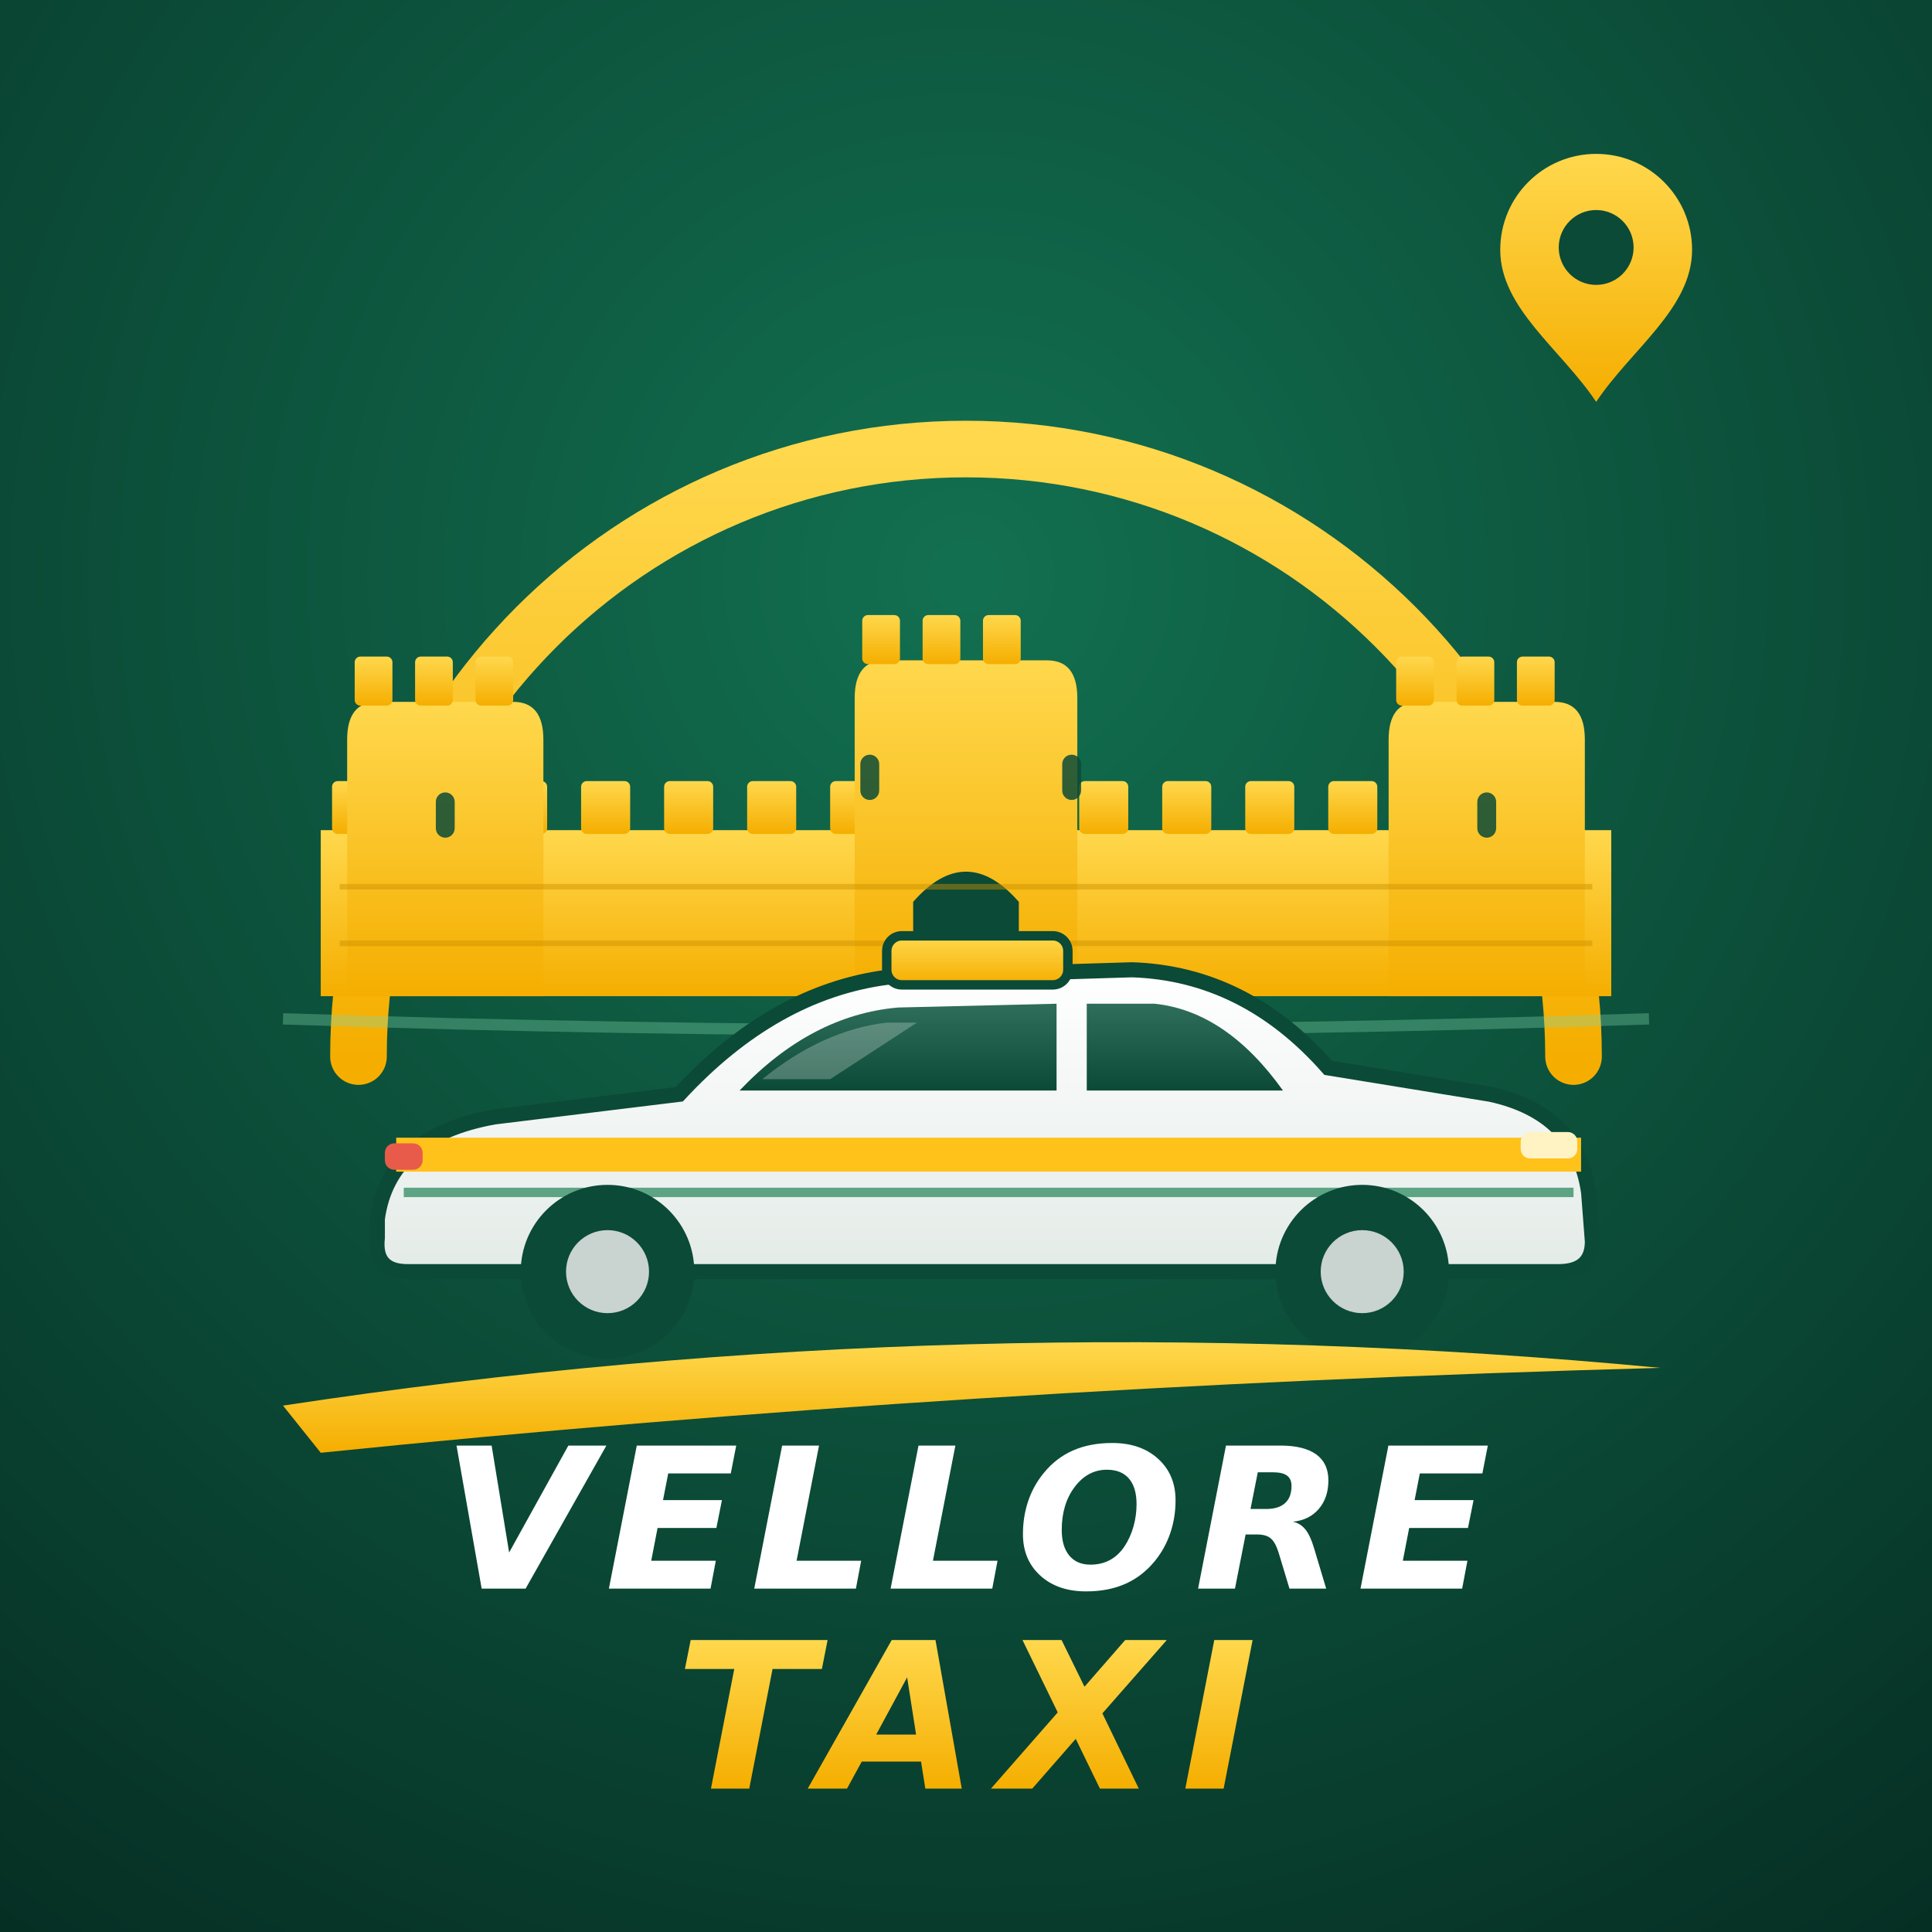
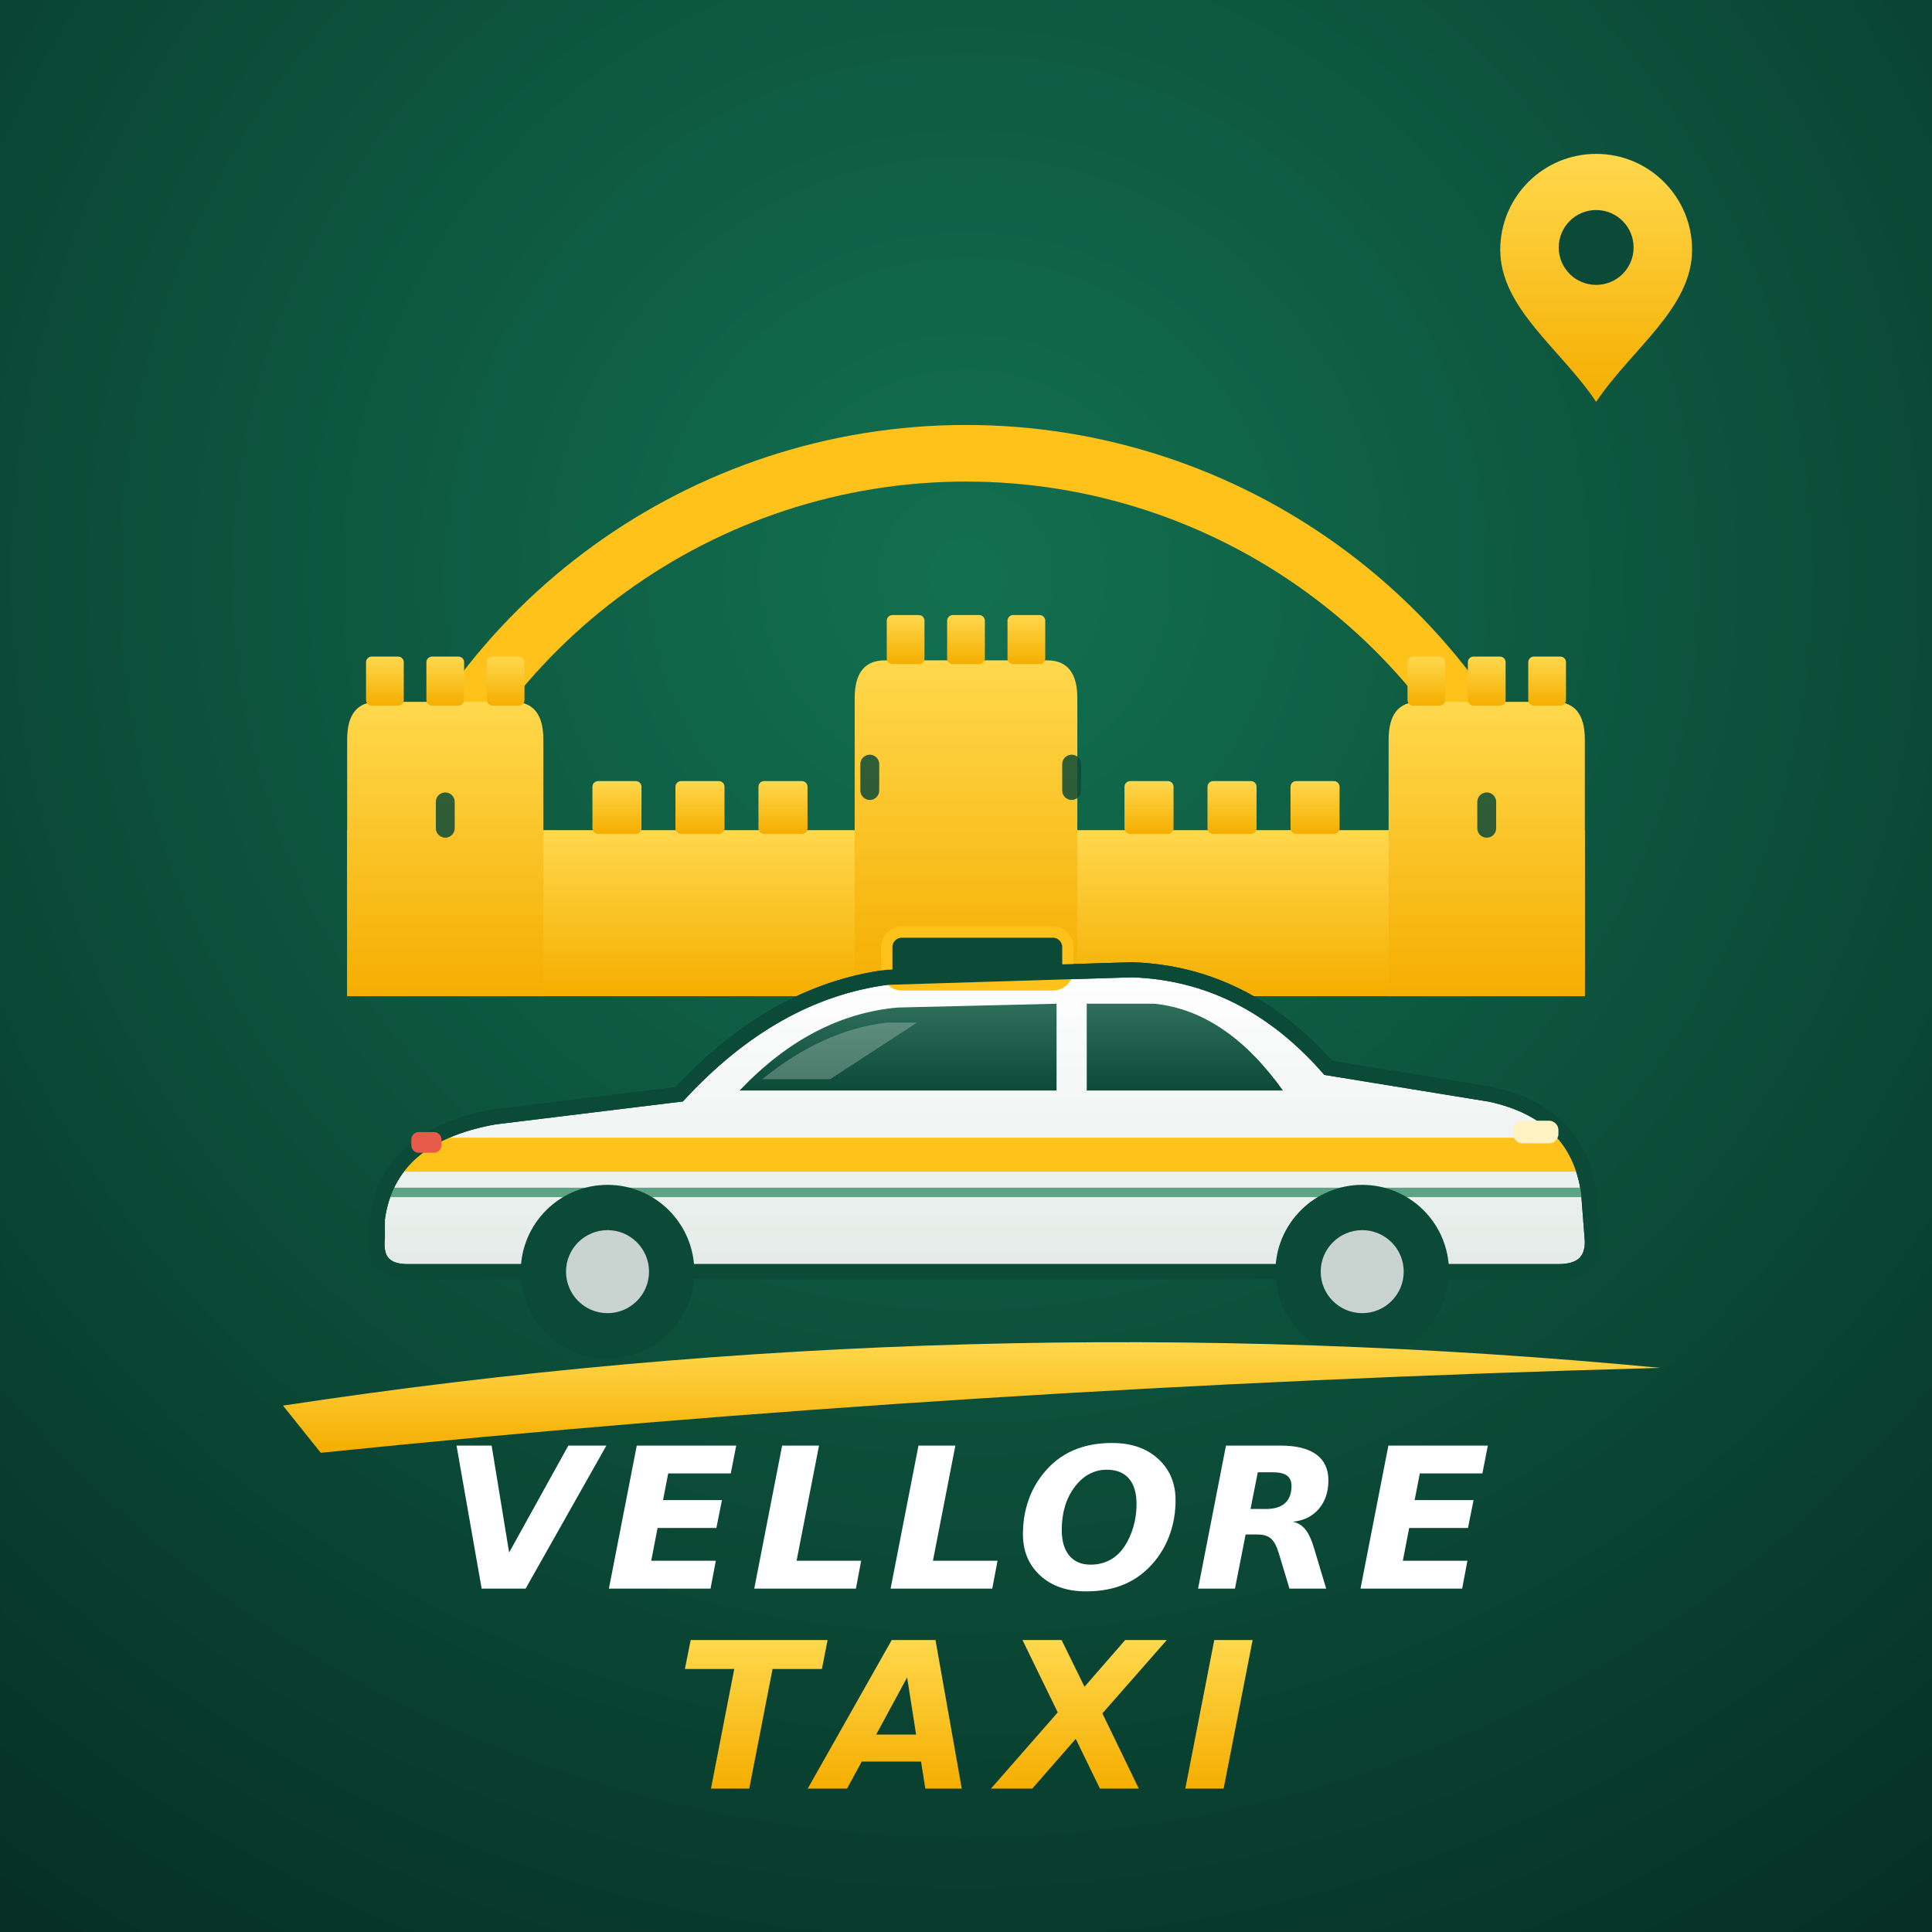
<svg xmlns="http://www.w3.org/2000/svg" width="1024" height="1024" viewBox="0 0 1024 1024">
  <defs>
    <radialGradient id="bg" cx="50%" cy="30%" r="85%">
      <stop offset="0" stop-color="#127050" />
      <stop offset="1" stop-color="#062F24" />
    </radialGradient>
    <linearGradient id="y" x1="0" y1="0" x2="0" y2="1">
      <stop offset="0" stop-color="#FFD84D" />
      <stop offset="1" stop-color="#F5AE00" />
    </linearGradient>
    <linearGradient id="car" x1="0" y1="0" x2="0" y2="1">
      <stop offset="0" stop-color="#FFFFFF" />
      <stop offset="1" stop-color="#E3EBE7" />
    </linearGradient>
    <linearGradient id="glass" x1="0" y1="0" x2="0" y2="1">
      <stop offset="0" stop-color="#2F6E5A" />
      <stop offset="1" stop-color="#0B4A36" />
    </linearGradient>
+     <clipPath id="cb">
+       <path d="M200 640 Q206 596 262 586 L360 574 Q410 520 470 512 L600 508 Q660 510 704 560 L790 574 Q836 584 842 626 L844 652 Q844 668 826 668 L216 668 Q198 668 200 650 Z" />
+     </clipPath>
  </defs>
  <rect width="1024" height="1024" fill="url(#bg)" />
-   <path d="M190 560 A322 322 0 0 1 834 560" fill="none" stroke="url(#y)" stroke-width="30" stroke-linecap="round" />
+   <path d="M206 462 A322 322 0 0 1 818 462" fill="none" stroke="#FFC21A" stroke-width="30" stroke-linecap="butt" />
  <g fill="url(#y)">
-     <path d="M170 528 V440 H854 V528 Z" />
-     <rect x="176" y="414" width="26" height="28" rx="3" />
-     <rect x="220" y="414" width="26" height="28" rx="3" />
-     <rect x="264" y="414" width="26" height="28" rx="3" />
-     <rect x="308" y="414" width="26" height="28" rx="3" />
-     <rect x="352" y="414" width="26" height="28" rx="3" />
-     <rect x="396" y="414" width="26" height="28" rx="3" />
-     <rect x="440" y="414" width="26" height="28" rx="3" />
-     <rect x="484" y="414" width="26" height="28" rx="3" />
-     <rect x="528" y="414" width="26" height="28" rx="3" />
-     <rect x="572" y="414" width="26" height="28" rx="3" />
-     <rect x="616" y="414" width="26" height="28" rx="3" />
-     <rect x="660" y="414" width="26" height="28" rx="3" />
-     <rect x="704" y="414" width="26" height="28" rx="3" />
-     <rect x="748" y="414" width="26" height="28" rx="3" />
-     <rect x="792" y="414" width="26" height="28" rx="3" />
+     <path d="M184 528 V440 H840 V528 Z" />
+     <rect x="314" y="414" width="26" height="28" rx="3" />
+     <rect x="358" y="414" width="26" height="28" rx="3" />
+     <rect x="402" y="414" width="26" height="28" rx="3" />
+     <rect x="596" y="414" width="26" height="28" rx="3" />
+     <rect x="640" y="414" width="26" height="28" rx="3" />
+     <rect x="684" y="414" width="26" height="28" rx="3" />
    <path d="M184.0 528 V392 Q184.0 372 200.0 372 H272.0 Q288.0 372 288.0 392 V528 Z" />
-     <rect x="188" y="348" width="20" height="26" rx="3" />
-     <rect x="220" y="348" width="20" height="26" rx="3" />
-     <rect x="252" y="348" width="20" height="26" rx="3" />
+     <rect x="194" y="348" width="20" height="26" rx="3" />
+     <rect x="226" y="348" width="20" height="26" rx="3" />
+     <rect x="258" y="348" width="20" height="26" rx="3" />
    <path d="M453.0 528 V370 Q453.0 350 469.0 350 H555.0 Q571.0 350 571.0 370 V528 Z" />
-     <rect x="457" y="326" width="20" height="26" rx="3" />
-     <rect x="489" y="326" width="20" height="26" rx="3" />
-     <rect x="521" y="326" width="20" height="26" rx="3" />
+     <rect x="470" y="326" width="20" height="26" rx="3" />
+     <rect x="502" y="326" width="20" height="26" rx="3" />
+     <rect x="534" y="326" width="20" height="26" rx="3" />
    <path d="M736.0 528 V392 Q736.0 372 752.0 372 H824.0 Q840.0 372 840.0 392 V528 Z" />
-     <rect x="740" y="348" width="20" height="26" rx="3" />
-     <rect x="772" y="348" width="20" height="26" rx="3" />
-     <rect x="804" y="348" width="20" height="26" rx="3" />
+     <rect x="746" y="348" width="20" height="26" rx="3" />
+     <rect x="778" y="348" width="20" height="26" rx="3" />
+     <rect x="810" y="348" width="20" height="26" rx="3" />
  </g>
-   <path d="M484 528 V478 Q512 446 540 478 V528 Z" fill="#0B4A36" />
  <rect x="231" y="420" width="10" height="24" rx="5" fill="#0B4A36" opacity=".85" />
  <rect x="783" y="420" width="10" height="24" rx="5" fill="#0B4A36" opacity=".85" />
  <rect x="456" y="400" width="10" height="24" rx="5" fill="#0B4A36" opacity=".85" />
  <rect x="563" y="400" width="10" height="24" rx="5" fill="#0B4A36" opacity=".85" />
-   <path d="M180 470 H844" stroke="#C98F00" stroke-width="3" opacity=".45" />
-   <path d="M180 500 H844" stroke="#C98F00" stroke-width="3" opacity=".45" />
-   <path d="M150 540 Q512 552 874 540" stroke="#7FD3A8" stroke-width="6" fill="none" opacity=".35" />
  <g transform="translate(846 120) scale(.62)">
    <path d="M0 150 C-30 105 -82 70 -82 20 A82 82 0 0 1 82 20 C82 70 30 105 0 150 Z" fill="url(#y)" />
    <circle cx="0" cy="18" r="32" fill="#0B4A36" />
  </g>
  <g transform="translate(0 6)">
    <path d="M200 640 Q206 596 262 586 L360 574 Q410 520 470 512 L600 508 Q660 510 704 560 L790 574 Q836 584 842 626 L844 652 Q844 668 826 668 L216 668 Q198 668 200 650 Z" fill="url(#car)" stroke="#0B4A36" stroke-width="8" />
    <path d="M392 572 Q430 532 476 528 L560 526 L560 572 Z" fill="url(#glass)" />
    <path d="M576 526 L612 526 Q650 530 680 572 L576 572 Z" fill="url(#glass)" />
    <path d="M404 566 Q436 540 470 536 L486 536 L440 566 Z" fill="#fff" opacity=".25" />
-     <rect x="470" y="490" width="96" height="26" rx="8" fill="url(#y)" stroke="#0B4A36" stroke-width="5" />
-     <path d="M210 606 L838 606" stroke="#FFC21A" stroke-width="18" />
-     <path d="M214 626 L834 626" stroke="#2E8B63" stroke-width="5" opacity=".75" />
-     <rect x="806" y="594" width="30" height="14" rx="5" fill="#FFF3C4" />
-     <rect x="204" y="600" width="20" height="14" rx="5" fill="#E85B4A" />
+     <rect x="470" y="488" width="96" height="28" rx="8" fill="#0B4A36" stroke="#FFC21A" stroke-width="6" />
+     <g clip-path="url(#cb)">
+       <path d="M190 606 L860 606" stroke="#FFC21A" stroke-width="18" />
+       <path d="M190 626 L860 626" stroke="#2E8B63" stroke-width="5" opacity=".75" />
+     </g>
+     <path d="M200 640 Q206 596 262 586 L360 574 Q410 520 470 512 L600 508 Q660 510 704 560 L790 574 Q836 584 842 626 L844 652 Q844 668 826 668 L216 668 Q198 668 200 650 Z" fill="none" stroke="#0B4A36" stroke-width="8" />
+     <rect x="802" y="588" width="24" height="12" rx="5" fill="#FFF3C4" />
+     <rect x="218" y="594" width="16" height="11" rx="4" fill="#E85B4A" />
    <circle cx="322" cy="668" r="46" fill="#0B4A36" />
    <circle cx="322" cy="668" r="22" fill="#C9D3CF" />
    <circle cx="722" cy="668" r="46" fill="#0B4A36" />
    <circle cx="722" cy="668" r="22" fill="#C9D3CF" />
  </g>
  <path d="M150 745 Q512 690 880 725 Q512 735 170 770 Z" fill="url(#y)" />
  <text x="512" y="842" font-family="DejaVu Sans, Arial Black, sans-serif" font-weight="900" font-size="104" fill="#FFFFFF" text-anchor="middle" letter-spacing="6" font-style="italic">VELLORE</text>
  <text x="512" y="948" font-family="DejaVu Sans, Arial Black, sans-serif" font-weight="900" font-size="108" fill="url(#y)" text-anchor="middle" letter-spacing="12" font-style="italic">TAXI</text>
</svg>
